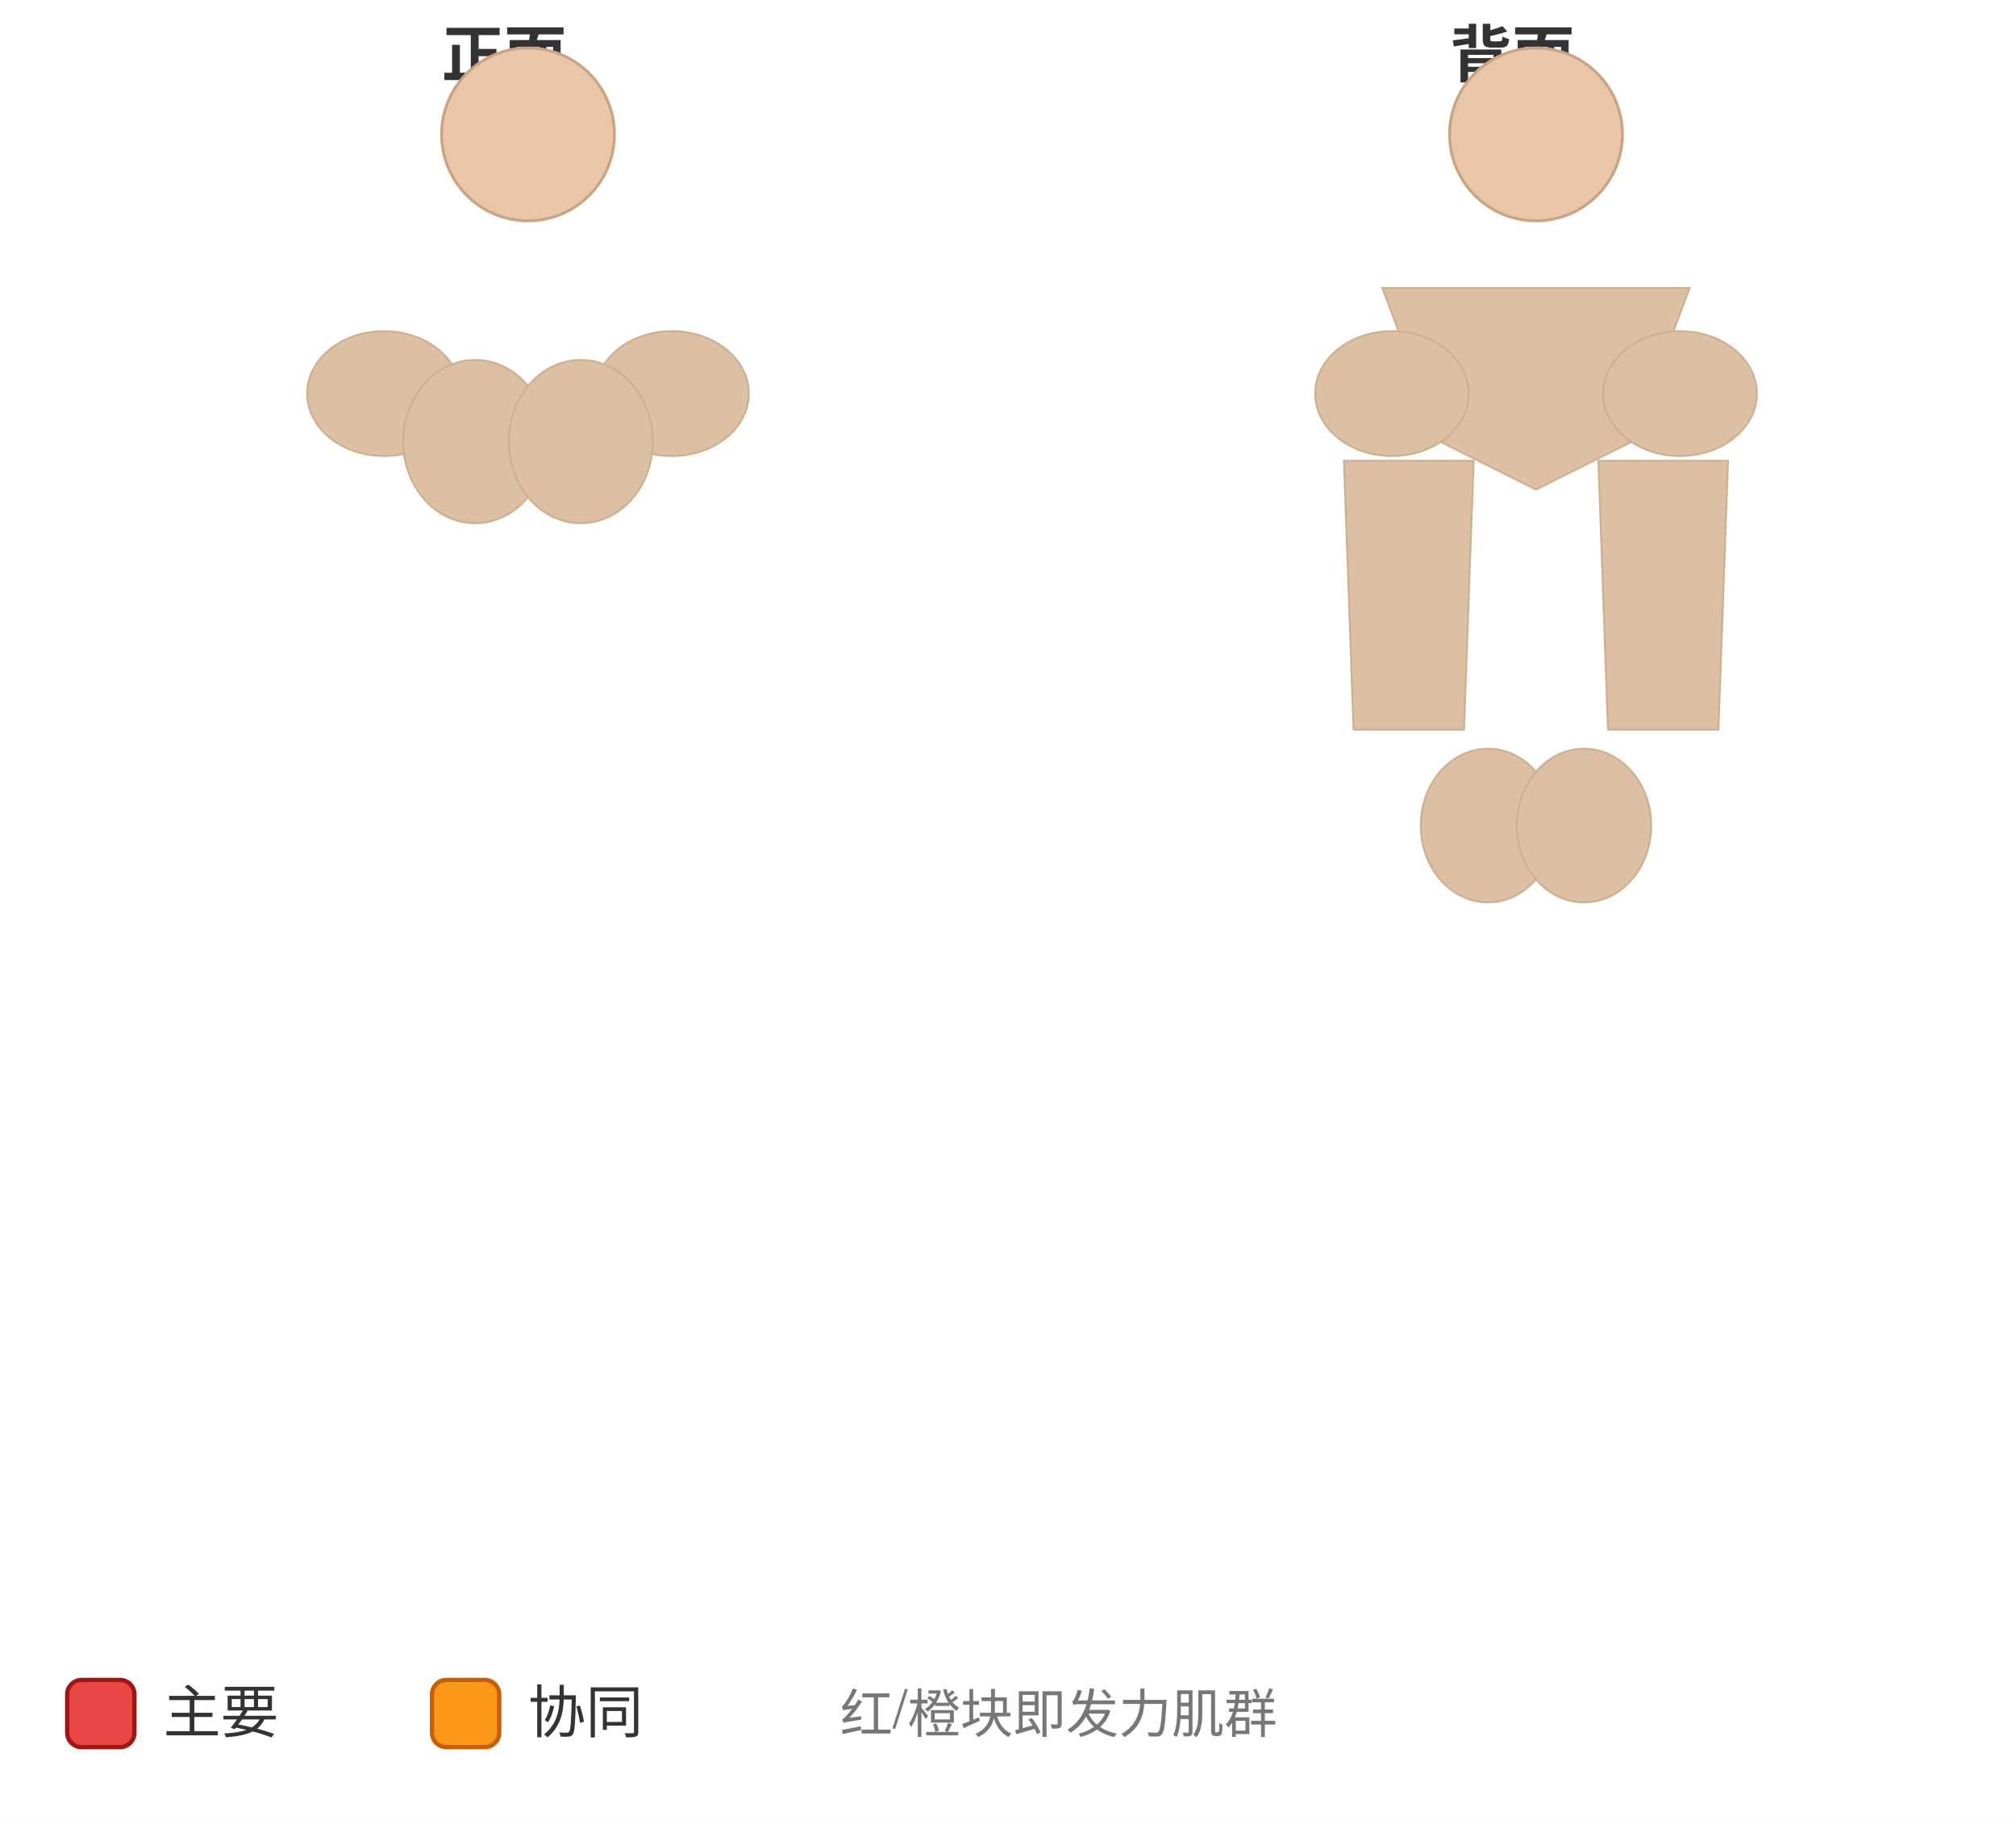
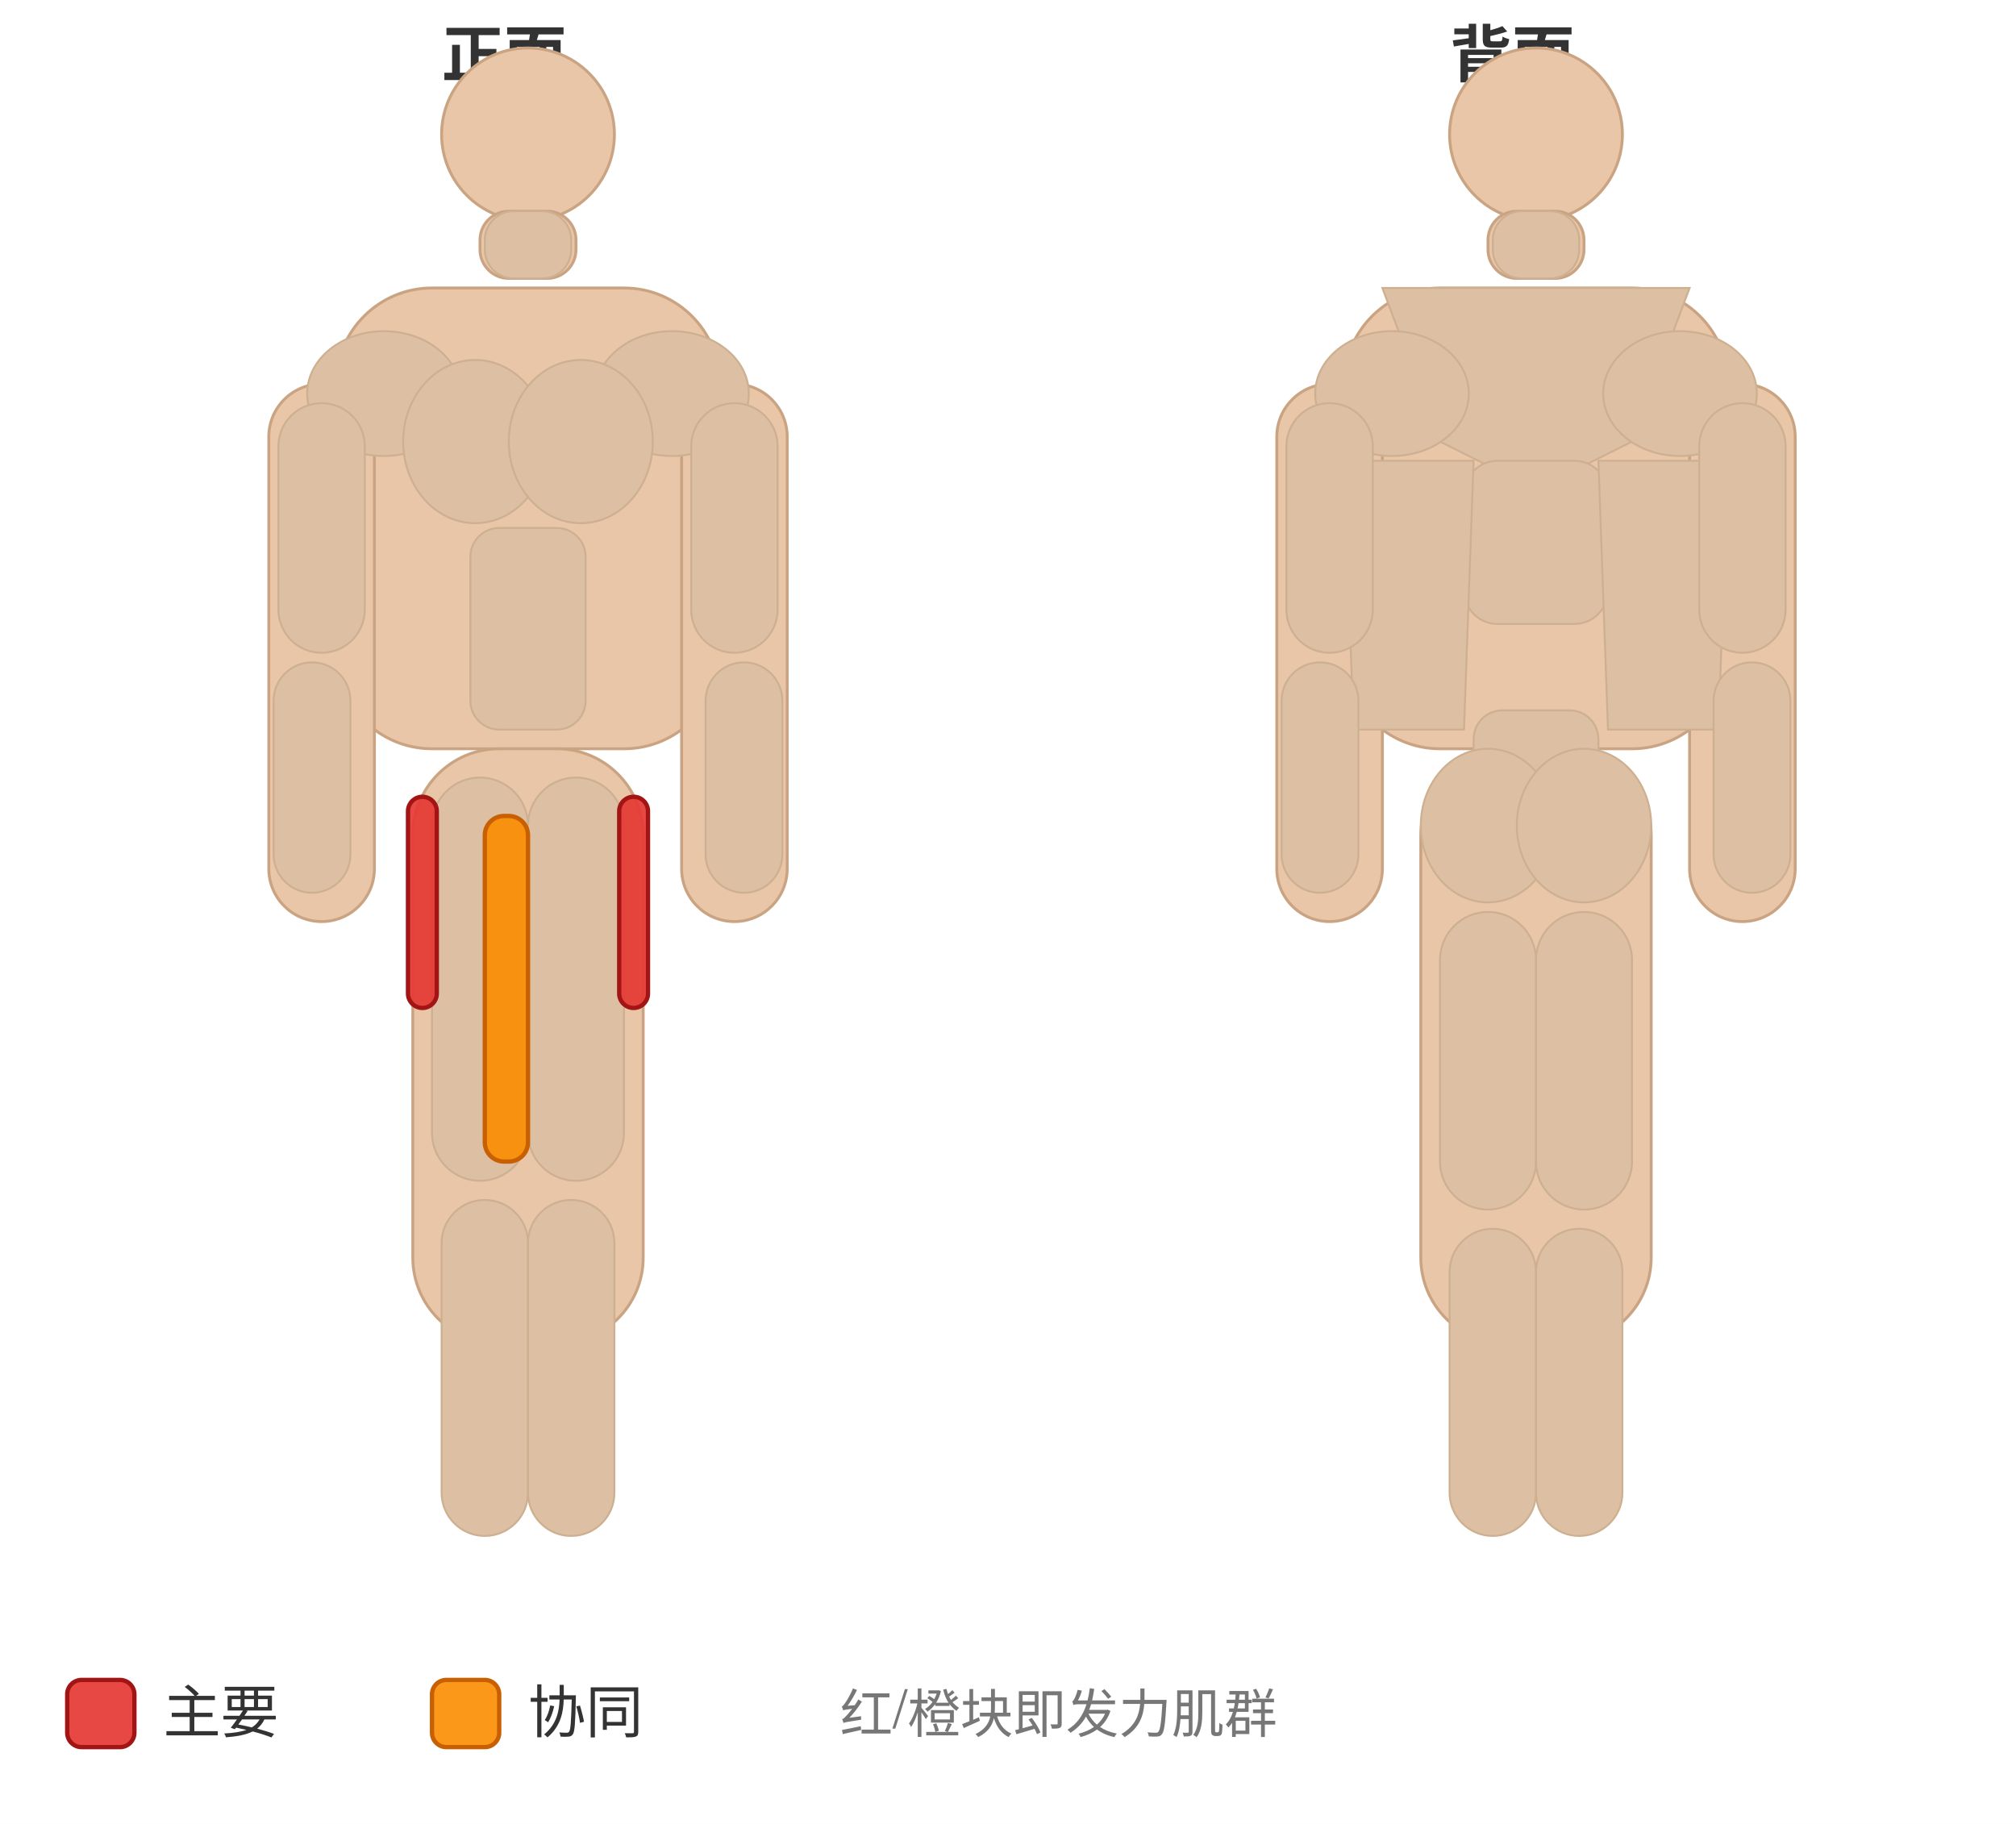
- <svg xmlns="http://www.w3.org/2000/svg" viewBox="0 0 420 380" font-family="-apple-system,Segoe UI,Helvetica,Arial,sans-serif">
+ <svg xmlns="http://www.w3.org/2000/svg" viewBox="0 0 420 380" width="420" height="380" font-family="-apple-system,Segoe UI,Helvetica,Arial,sans-serif">
  <rect width="420" height="380" fill="#ffffff" />
  <text x="105" y="16" font-size="13" font-weight="700" text-anchor="middle" fill="#333">正面</text>
  <text x="315" y="16" font-size="13" font-weight="700" text-anchor="middle" fill="#333">背面</text>
  <g transform="translate(10,0)">
    <circle fill="#e9c6a8" stroke="#caa482" stroke-width="0.6" cx="100" cy="28" r="18" />
-     <rect fill="#e9c6a8" stroke="#caa482" stroke-width="0.6" x="90" y="44" w="20" h="14" rx="6" />
-     <rect fill="#e9c6a8" stroke="#caa482" stroke-width="0.6" x="60" y="60" w="80" h="96" rx="20" />
-     <rect fill="#e9c6a8" stroke="#caa482" stroke-width="0.6" x="46" y="80" w="22" h="112" rx="11" />
-     <rect fill="#e9c6a8" stroke="#caa482" stroke-width="0.6" x="132" y="80" w="22" h="112" rx="11" />
-     <rect fill="#e9c6a8" stroke="#caa482" stroke-width="0.6" x="76" y="156" w="48" h="124" rx="18" />
-     <rect fill="#ddc0a4" stroke="#cdb090" stroke-width="0.4" x="91" y="44" w="18" h="14" rx="6" />
+     <rect fill="#e9c6a8" stroke="#caa482" stroke-width="0.6" x="90" y="44" width="20" height="14" rx="6" />
+     <rect fill="#e9c6a8" stroke="#caa482" stroke-width="0.6" x="60" y="60" width="80" height="96" rx="20" />
+     <rect fill="#e9c6a8" stroke="#caa482" stroke-width="0.6" x="46" y="80" width="22" height="112" rx="11" />
+     <rect fill="#e9c6a8" stroke="#caa482" stroke-width="0.6" x="132" y="80" width="22" height="112" rx="11" />
+     <rect fill="#e9c6a8" stroke="#caa482" stroke-width="0.6" x="76" y="156" width="48" height="124" rx="18" />
+     <rect fill="#ddc0a4" stroke="#cdb090" stroke-width="0.4" x="91" y="44" width="18" height="14" rx="6" />
    <ellipse fill="#ddc0a4" stroke="#cdb090" stroke-width="0.4" cx="70" cy="82" rx="16" ry="13" />
    <ellipse fill="#ddc0a4" stroke="#cdb090" stroke-width="0.4" cx="130" cy="82" rx="16" ry="13" />
    <ellipse fill="#ddc0a4" stroke="#cdb090" stroke-width="0.4" cx="89" cy="92" rx="15" ry="17" />
    <ellipse fill="#ddc0a4" stroke="#cdb090" stroke-width="0.4" cx="111" cy="92" rx="15" ry="17" />
-     <rect fill="#ddc0a4" stroke="#cdb090" stroke-width="0.4" x="48" y="84" w="18" h="52" rx="9" />
-     <rect fill="#ddc0a4" stroke="#cdb090" stroke-width="0.4" x="134" y="84" w="18" h="52" rx="9" />
-     <rect fill="#ddc0a4" stroke="#cdb090" stroke-width="0.4" x="47" y="138" w="16" h="48" rx="8" />
-     <rect fill="#ddc0a4" stroke="#cdb090" stroke-width="0.4" x="137" y="138" w="16" h="48" rx="8" />
-     <rect fill="#ddc0a4" stroke="#cdb090" stroke-width="0.4" x="88" y="110" w="24" h="42" rx="6" />
-     <rect fill="#ddc0a4" stroke="#cdb090" stroke-width="0.4" x="80" y="162" w="20" h="84" rx="10" />
-     <rect fill="#ddc0a4" stroke="#cdb090" stroke-width="0.4" x="100" y="162" w="20" h="84" rx="10" />
-     <rect fill="#fb8c00" fill-opacity="0.9" stroke="#c85f00" stroke-width="0.9" x="91" y="170" w="9" h="72" rx="4" />
-     <rect fill="#e53935" fill-opacity="0.92" stroke="#a31515" stroke-width="0.9" x="75" y="166" w="6" h="44" rx="3" />
-     <rect fill="#e53935" fill-opacity="0.92" stroke="#a31515" stroke-width="0.9" x="119" y="166" w="6" h="44" rx="3" />
-     <rect fill="#ddc0a4" stroke="#cdb090" stroke-width="0.4" x="82" y="250" w="18" h="70" rx="9" />
-     <rect fill="#ddc0a4" stroke="#cdb090" stroke-width="0.4" x="100" y="250" w="18" h="70" rx="9" />
+     <rect fill="#ddc0a4" stroke="#cdb090" stroke-width="0.4" x="48" y="84" width="18" height="52" rx="9" />
+     <rect fill="#ddc0a4" stroke="#cdb090" stroke-width="0.4" x="134" y="84" width="18" height="52" rx="9" />
+     <rect fill="#ddc0a4" stroke="#cdb090" stroke-width="0.4" x="47" y="138" width="16" height="48" rx="8" />
+     <rect fill="#ddc0a4" stroke="#cdb090" stroke-width="0.4" x="137" y="138" width="16" height="48" rx="8" />
+     <rect fill="#ddc0a4" stroke="#cdb090" stroke-width="0.4" x="88" y="110" width="24" height="42" rx="6" />
+     <rect fill="#ddc0a4" stroke="#cdb090" stroke-width="0.4" x="80" y="162" width="20" height="84" rx="10" />
+     <rect fill="#ddc0a4" stroke="#cdb090" stroke-width="0.4" x="100" y="162" width="20" height="84" rx="10" />
+     <rect fill="#fb8c00" fill-opacity="0.9" stroke="#c85f00" stroke-width="0.9" x="91" y="170" width="9" height="72" rx="4" />
+     <rect fill="#e53935" fill-opacity="0.92" stroke="#a31515" stroke-width="0.9" x="75" y="166" width="6" height="44" rx="3" />
+     <rect fill="#e53935" fill-opacity="0.92" stroke="#a31515" stroke-width="0.9" x="119" y="166" width="6" height="44" rx="3" />
+     <rect fill="#ddc0a4" stroke="#cdb090" stroke-width="0.4" x="82" y="250" width="18" height="70" rx="9" />
+     <rect fill="#ddc0a4" stroke="#cdb090" stroke-width="0.4" x="100" y="250" width="18" height="70" rx="9" />
  </g>
  <g transform="translate(220,0)">
    <circle fill="#e9c6a8" stroke="#caa482" stroke-width="0.6" cx="100" cy="28" r="18" />
-     <rect fill="#e9c6a8" stroke="#caa482" stroke-width="0.6" x="90" y="44" w="20" h="14" rx="6" />
-     <rect fill="#e9c6a8" stroke="#caa482" stroke-width="0.6" x="60" y="60" w="80" h="96" rx="20" />
-     <rect fill="#e9c6a8" stroke="#caa482" stroke-width="0.6" x="46" y="80" w="22" h="112" rx="11" />
-     <rect fill="#e9c6a8" stroke="#caa482" stroke-width="0.6" x="132" y="80" w="22" h="112" rx="11" />
-     <rect fill="#e9c6a8" stroke="#caa482" stroke-width="0.6" x="76" y="156" w="48" h="124" rx="18" />
-     <rect fill="#ddc0a4" stroke="#cdb090" stroke-width="0.4" x="91" y="44" w="18" h="14" rx="6" />
+     <rect fill="#e9c6a8" stroke="#caa482" stroke-width="0.6" x="90" y="44" width="20" height="14" rx="6" />
+     <rect fill="#e9c6a8" stroke="#caa482" stroke-width="0.6" x="60" y="60" width="80" height="96" rx="20" />
+     <rect fill="#e9c6a8" stroke="#caa482" stroke-width="0.6" x="46" y="80" width="22" height="112" rx="11" />
+     <rect fill="#e9c6a8" stroke="#caa482" stroke-width="0.6" x="132" y="80" width="22" height="112" rx="11" />
+     <rect fill="#e9c6a8" stroke="#caa482" stroke-width="0.6" x="76" y="156" width="48" height="124" rx="18" />
+     <rect fill="#ddc0a4" stroke="#cdb090" stroke-width="0.4" x="91" y="44" width="18" height="14" rx="6" />
    <polygon fill="#ddc0a4" stroke="#cdb090" stroke-width="0.4" points="68,60 132,60 120,92 100,102 80,92" />
    <ellipse fill="#ddc0a4" stroke="#cdb090" stroke-width="0.4" cx="70" cy="82" rx="16" ry="13" />
    <ellipse fill="#ddc0a4" stroke="#cdb090" stroke-width="0.4" cx="130" cy="82" rx="16" ry="13" />
-     <rect fill="#ddc0a4" stroke="#cdb090" stroke-width="0.4" x="85" y="96" w="30" h="34" rx="7" />
+     <rect fill="#ddc0a4" stroke="#cdb090" stroke-width="0.4" x="85" y="96" width="30" height="34" rx="7" />
    <polygon fill="#ddc0a4" stroke="#cdb090" stroke-width="0.4" points="60,96 87,96 85,152 62,152" />
    <polygon fill="#ddc0a4" stroke="#cdb090" stroke-width="0.4" points="113,96 140,96 138,152 115,152" />
-     <rect fill="#ddc0a4" stroke="#cdb090" stroke-width="0.4" x="87" y="148" w="26" h="18" rx="6" />
-     <rect fill="#ddc0a4" stroke="#cdb090" stroke-width="0.4" x="48" y="84" w="18" h="52" rx="9" />
-     <rect fill="#ddc0a4" stroke="#cdb090" stroke-width="0.4" x="134" y="84" w="18" h="52" rx="9" />
-     <rect fill="#ddc0a4" stroke="#cdb090" stroke-width="0.4" x="47" y="138" w="16" h="48" rx="8" />
-     <rect fill="#ddc0a4" stroke="#cdb090" stroke-width="0.4" x="137" y="138" w="16" h="48" rx="8" />
+     <rect fill="#ddc0a4" stroke="#cdb090" stroke-width="0.4" x="87" y="148" width="26" height="18" rx="6" />
+     <rect fill="#ddc0a4" stroke="#cdb090" stroke-width="0.4" x="48" y="84" width="18" height="52" rx="9" />
+     <rect fill="#ddc0a4" stroke="#cdb090" stroke-width="0.4" x="134" y="84" width="18" height="52" rx="9" />
+     <rect fill="#ddc0a4" stroke="#cdb090" stroke-width="0.4" x="47" y="138" width="16" height="48" rx="8" />
+     <rect fill="#ddc0a4" stroke="#cdb090" stroke-width="0.4" x="137" y="138" width="16" height="48" rx="8" />
    <ellipse fill="#ddc0a4" stroke="#cdb090" stroke-width="0.4" cx="90" cy="172" rx="14" ry="16" />
    <ellipse fill="#ddc0a4" stroke="#cdb090" stroke-width="0.4" cx="110" cy="172" rx="14" ry="16" />
-     <rect fill="#ddc0a4" stroke="#cdb090" stroke-width="0.4" x="80" y="190" w="20" h="62" rx="10" />
-     <rect fill="#ddc0a4" stroke="#cdb090" stroke-width="0.4" x="100" y="190" w="20" h="62" rx="10" />
-     <rect fill="#ddc0a4" stroke="#cdb090" stroke-width="0.4" x="82" y="256" w="18" h="64" rx="9" />
-     <rect fill="#ddc0a4" stroke="#cdb090" stroke-width="0.4" x="100" y="256" w="18" h="64" rx="9" />
+     <rect fill="#ddc0a4" stroke="#cdb090" stroke-width="0.4" x="80" y="190" width="20" height="62" rx="10" />
+     <rect fill="#ddc0a4" stroke="#cdb090" stroke-width="0.4" x="100" y="190" width="20" height="62" rx="10" />
+     <rect fill="#ddc0a4" stroke="#cdb090" stroke-width="0.4" x="82" y="256" width="18" height="64" rx="9" />
+     <rect fill="#ddc0a4" stroke="#cdb090" stroke-width="0.4" x="100" y="256" width="18" height="64" rx="9" />
  </g>
  <rect x="14" y="350" width="14" height="14" rx="3" fill="#e53935" fill-opacity="0.92" stroke="#a31515" stroke-width="0.9" />
  <text x="34" y="361" font-size="12" fill="#333">主要</text>
  <rect x="90" y="350" width="14" height="14" rx="3" fill="#fb8c00" fill-opacity="0.9" stroke="#c85f00" stroke-width="0.9" />
  <text x="110" y="361" font-size="12" fill="#333">协同</text>
  <text x="175" y="361" font-size="11" fill="#777">红/橙块即发力肌群</text>
</svg>
